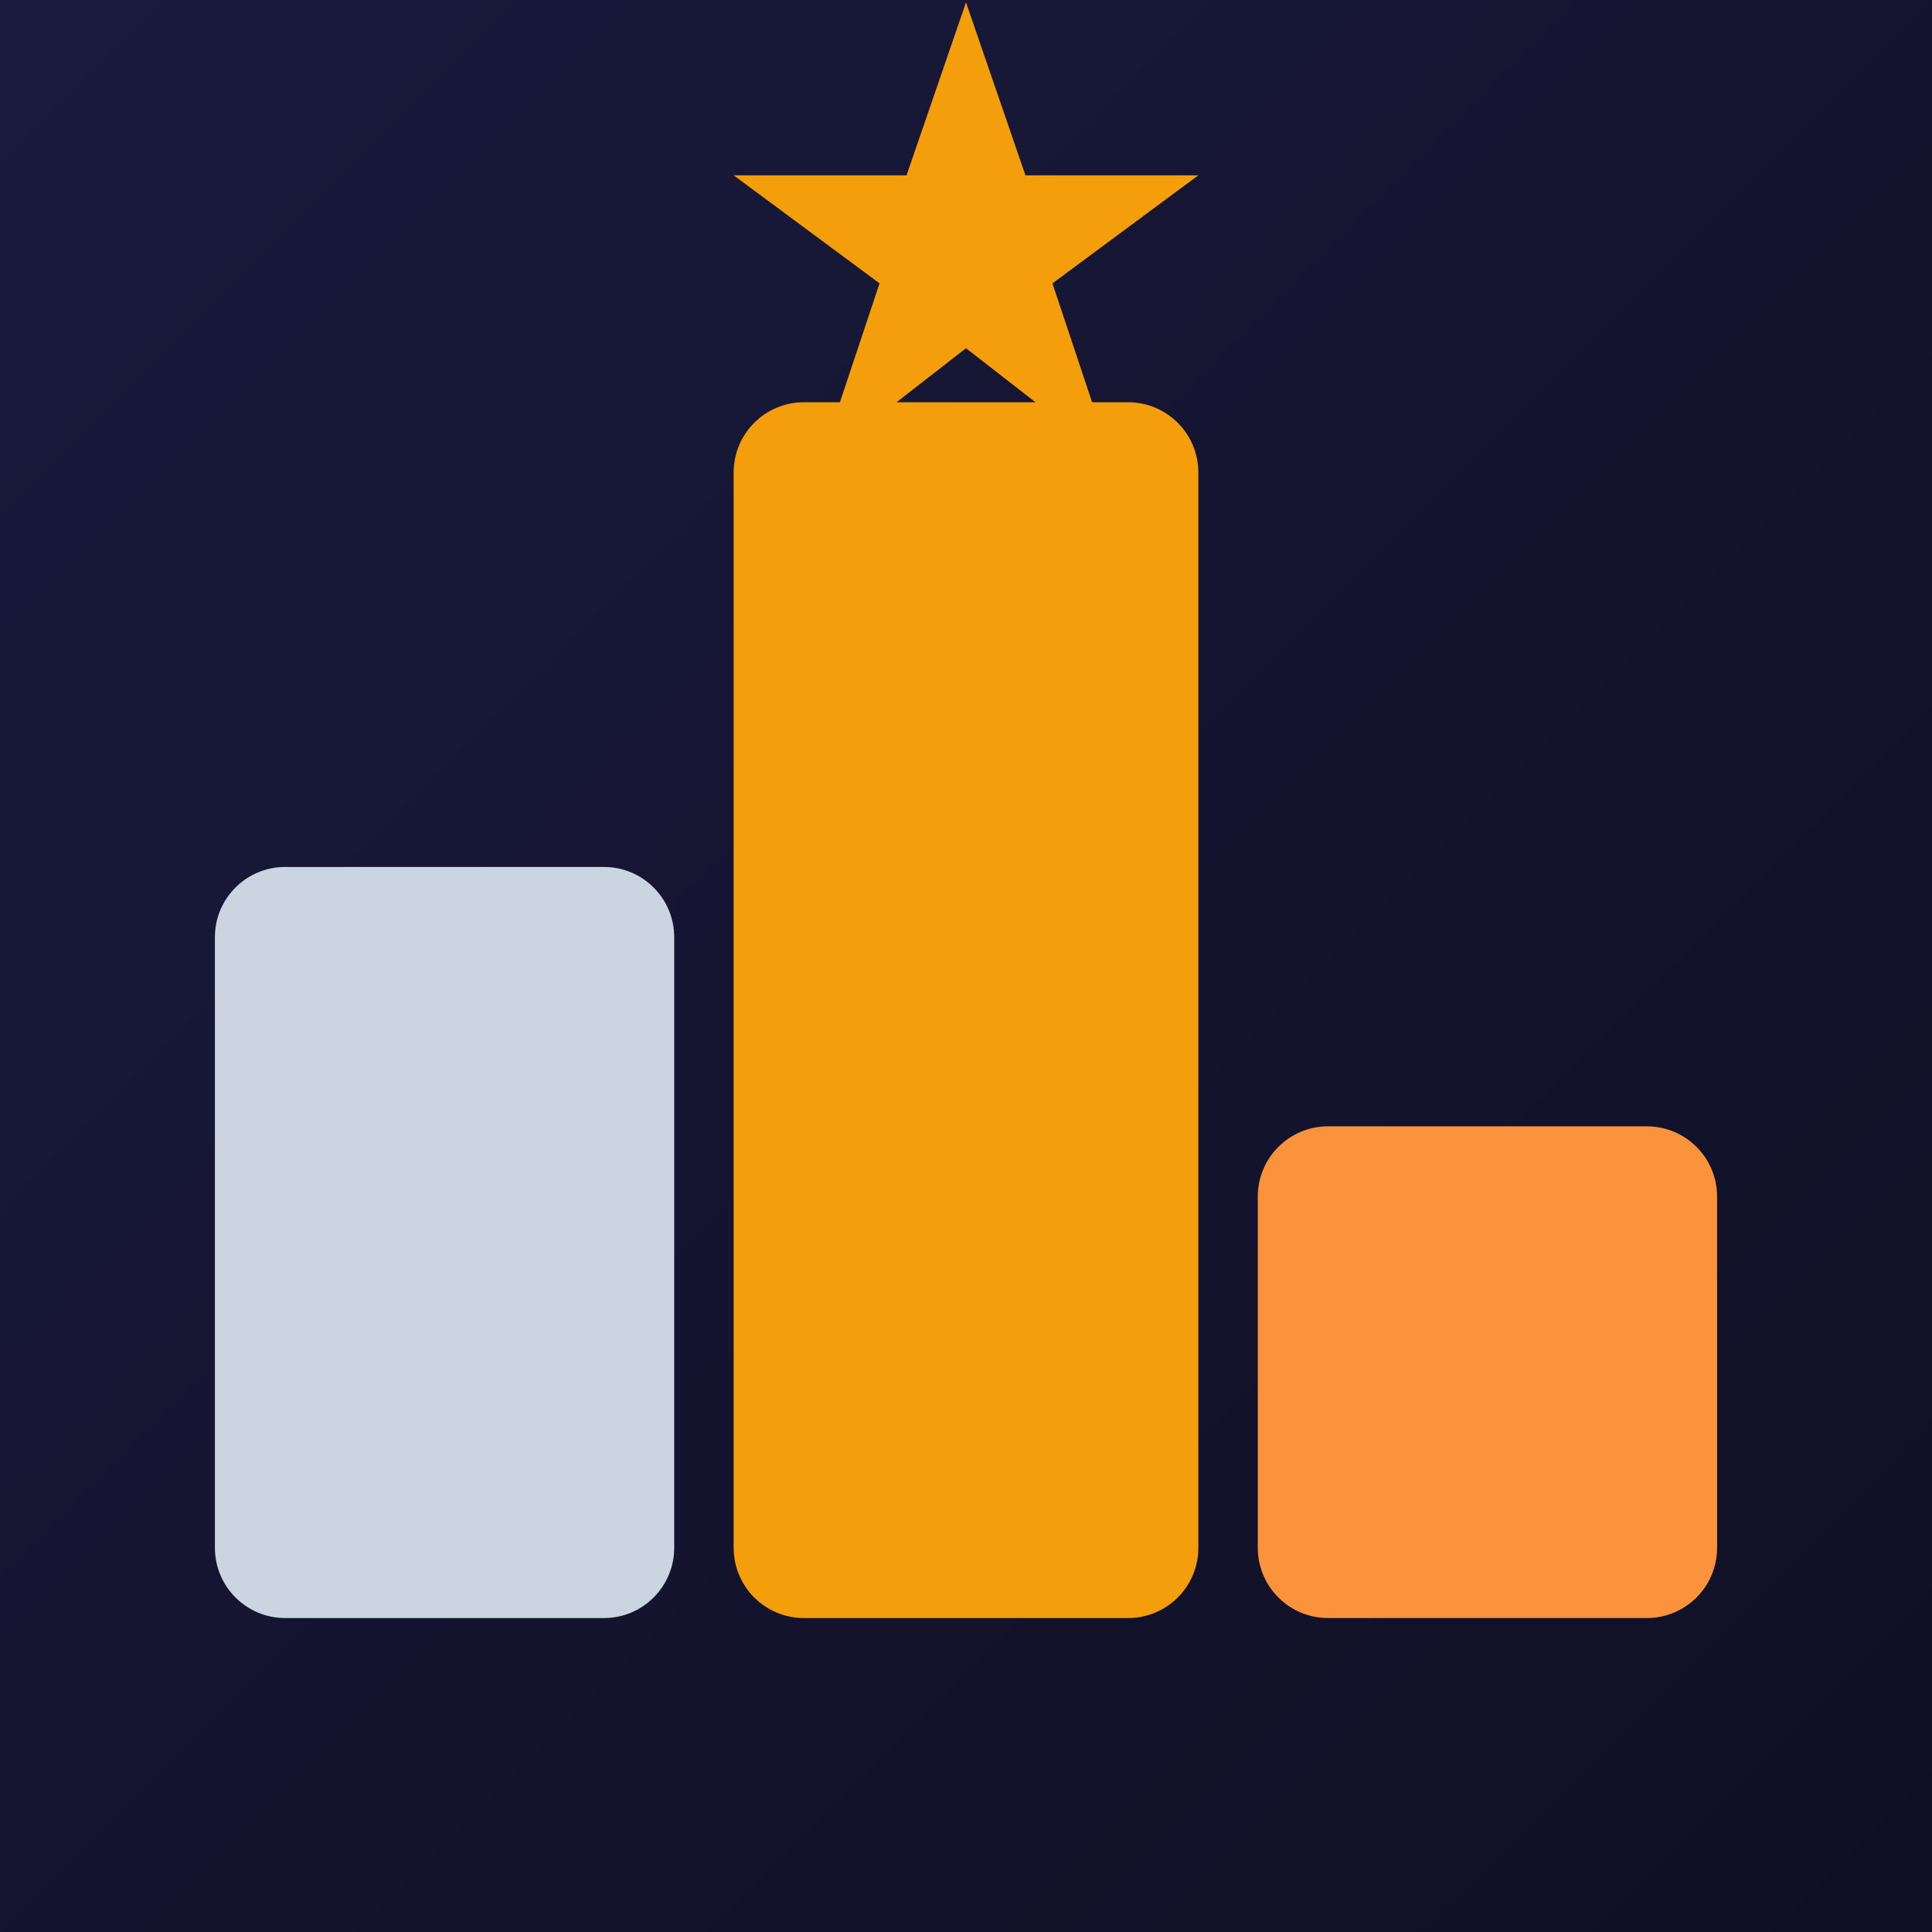
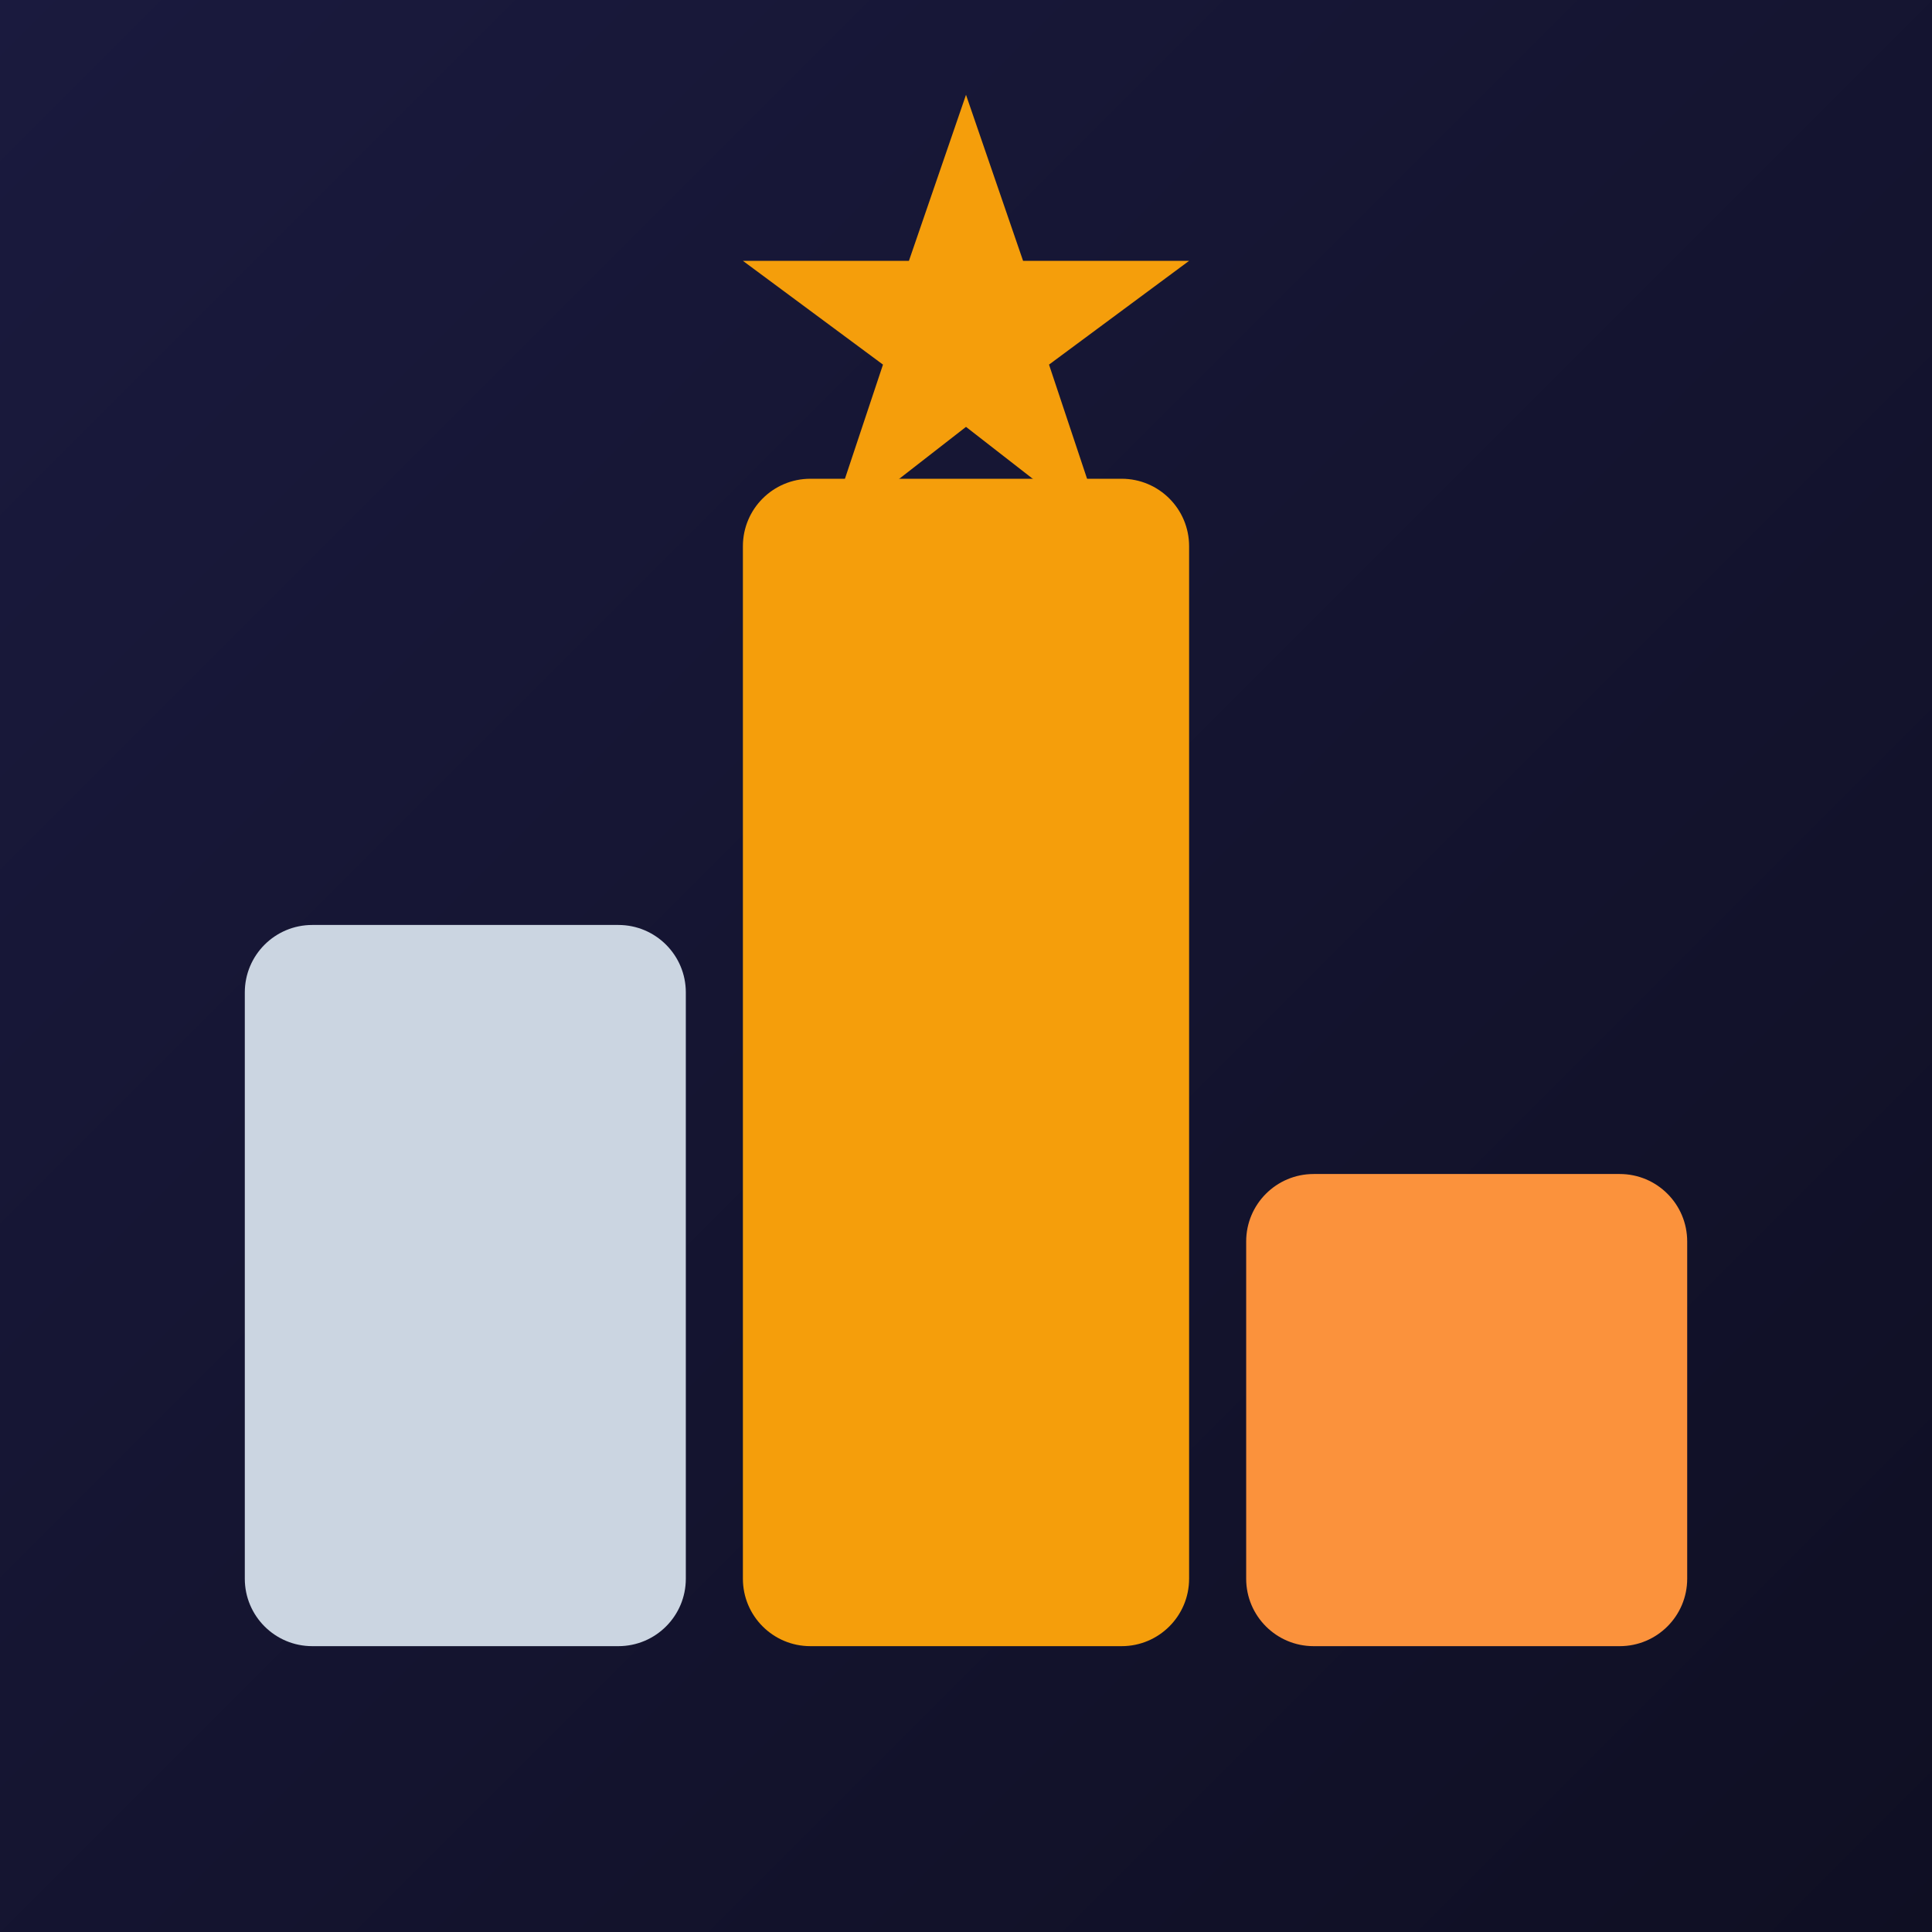
<svg xmlns="http://www.w3.org/2000/svg" viewBox="0 0 512 512" width="512" height="512">
  <defs>
    <linearGradient id="bg" x1="0" y1="0" x2="1" y2="1">
      <stop offset="0%" stop-color="#1a1a3e" />
      <stop offset="100%" stop-color="#0f0f23" />
    </linearGradient>
  </defs>
  <rect width="512" height="512" fill="url(#bg)" />
-   <g transform="translate(256,214.00) scale(1.432) translate(-256,-256)">
+   <g transform="translate(256,230.00) scale(1.375) translate(-256,-256)">
    <rect x="117" y="267" width="85" height="139" rx="13" fill="#CBD5E1" />
    <rect x="213" y="181" width="86" height="225" rx="13" fill="#F59E0B" />
    <rect x="310" y="315" width="85" height="91" rx="13" fill="#FB923C" />
    <path d="M 256 107 L 267 139 L 299 139 L 272 159 L 283 192 L 256 171 L 229 192 L 240 159 L 213 139 L 245 139 Z" fill="#F59E0B" />
  </g>
</svg>
